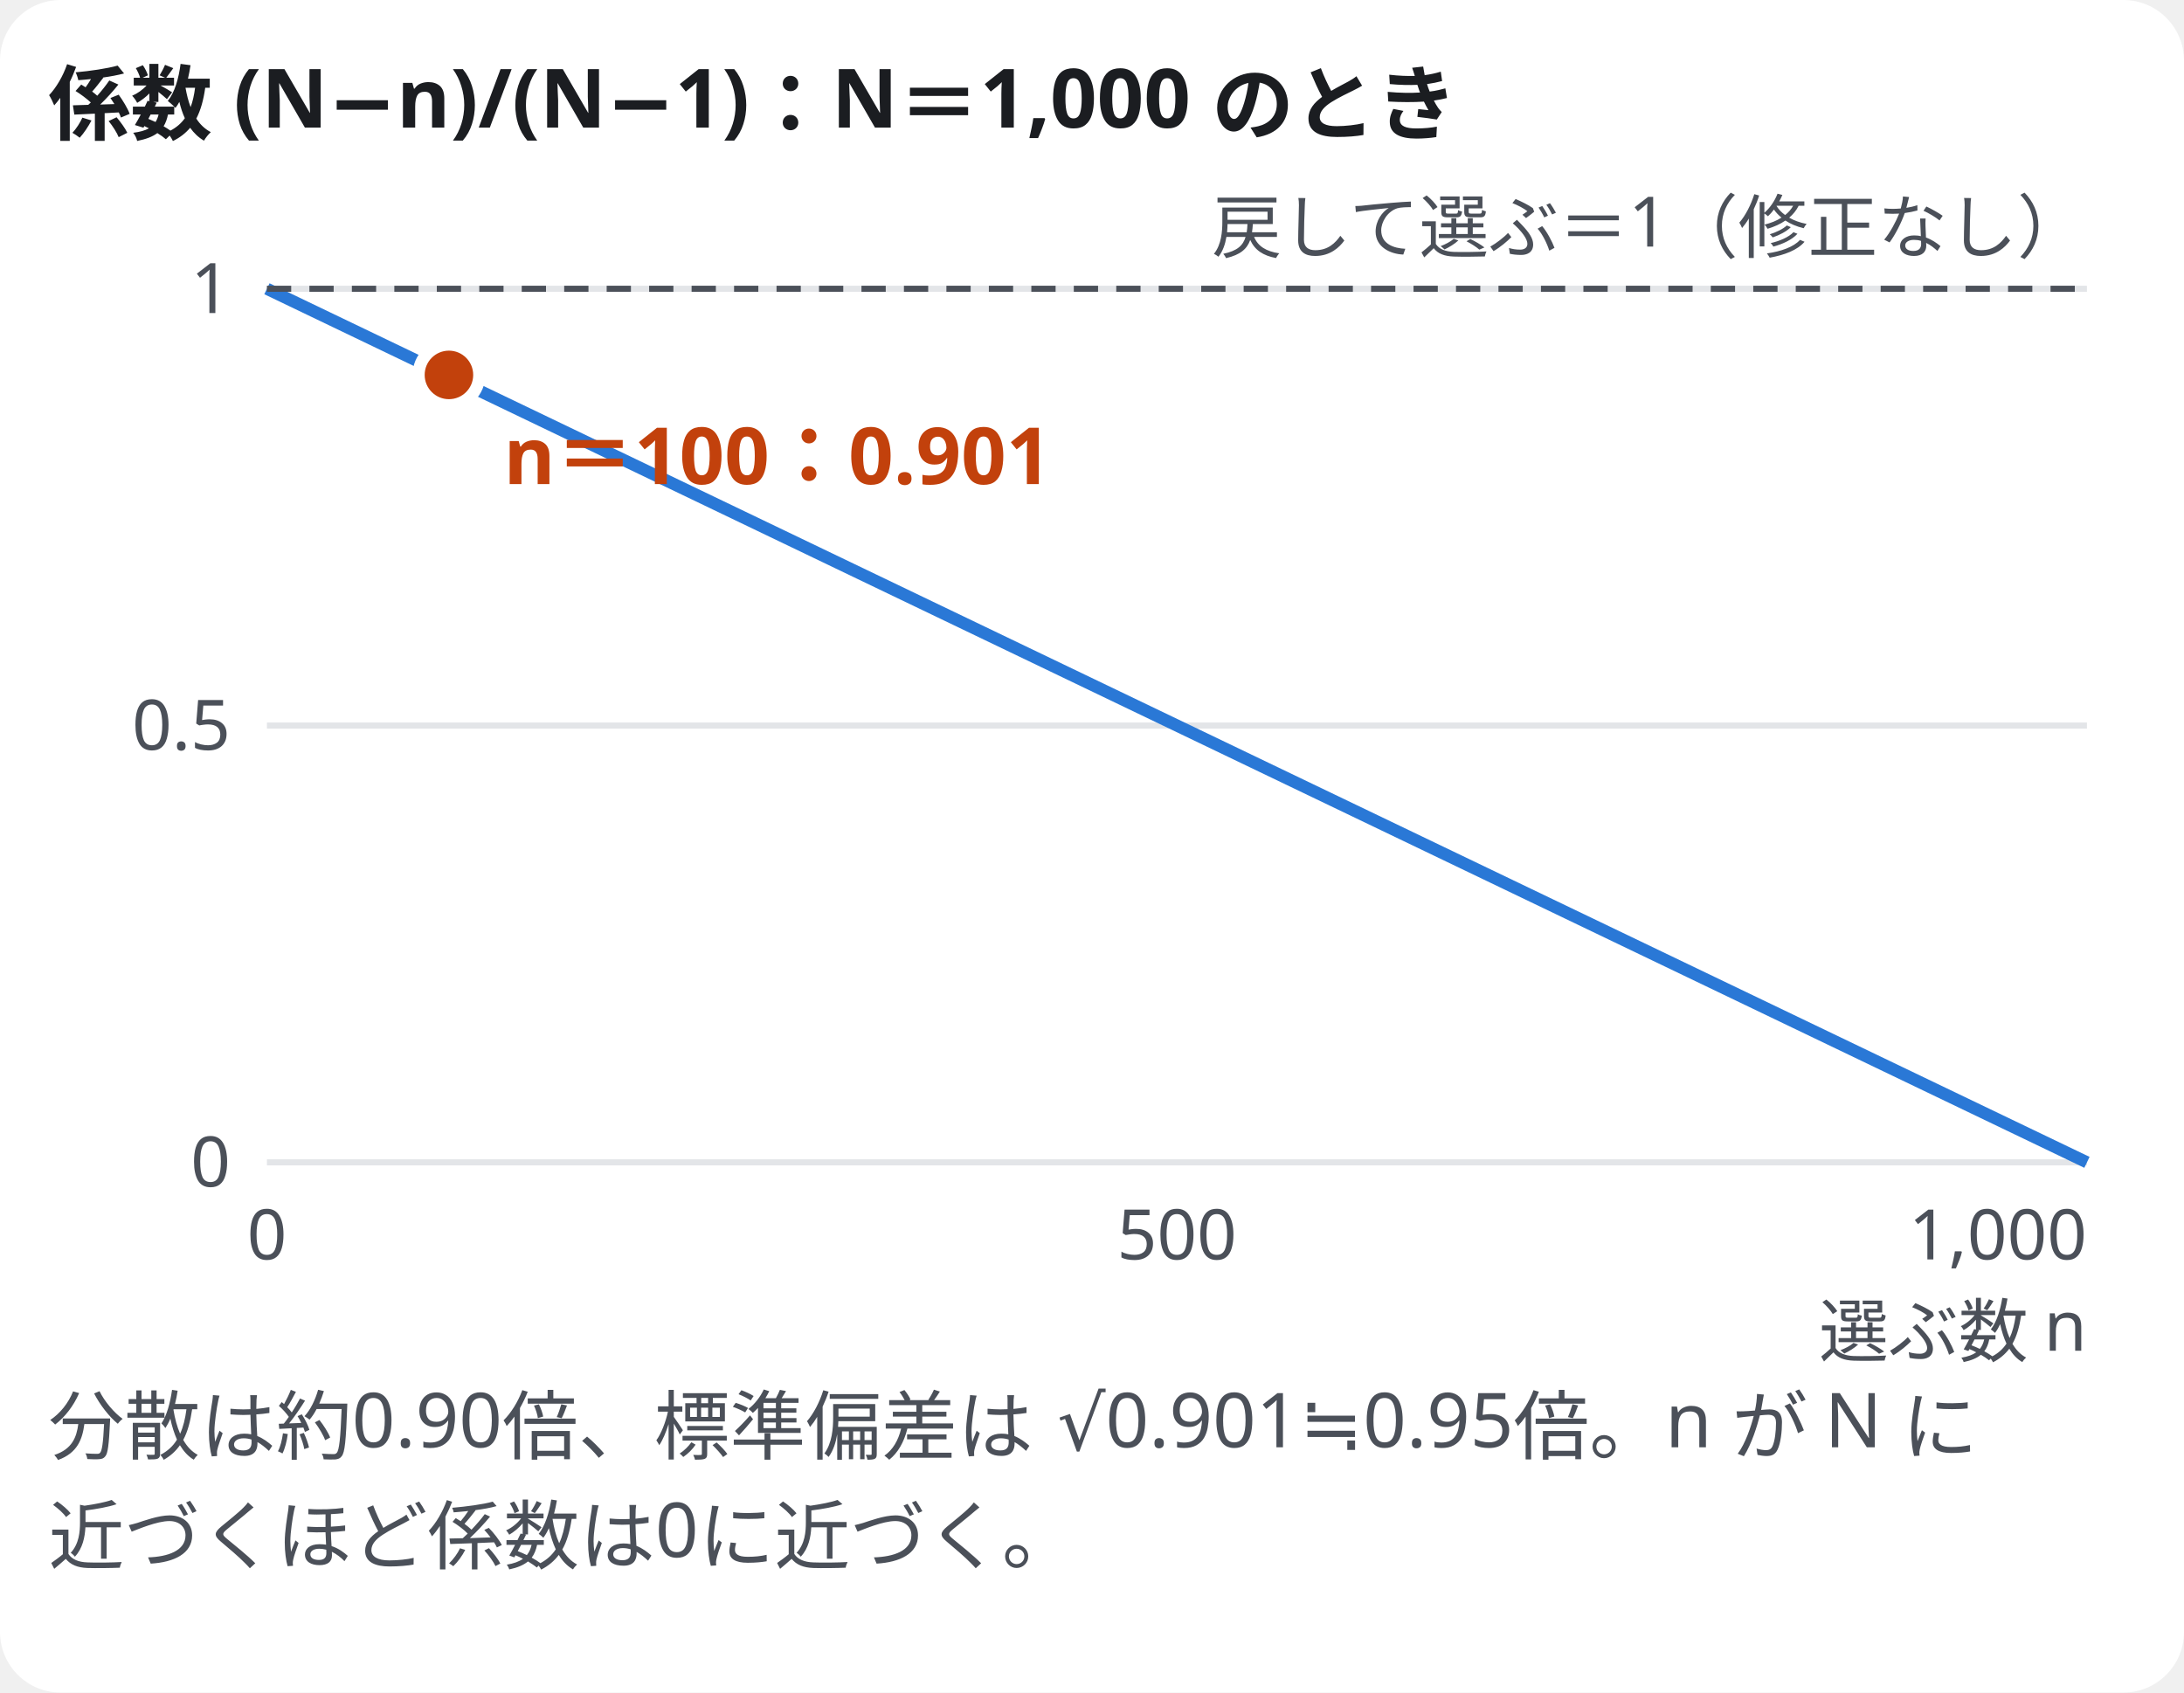
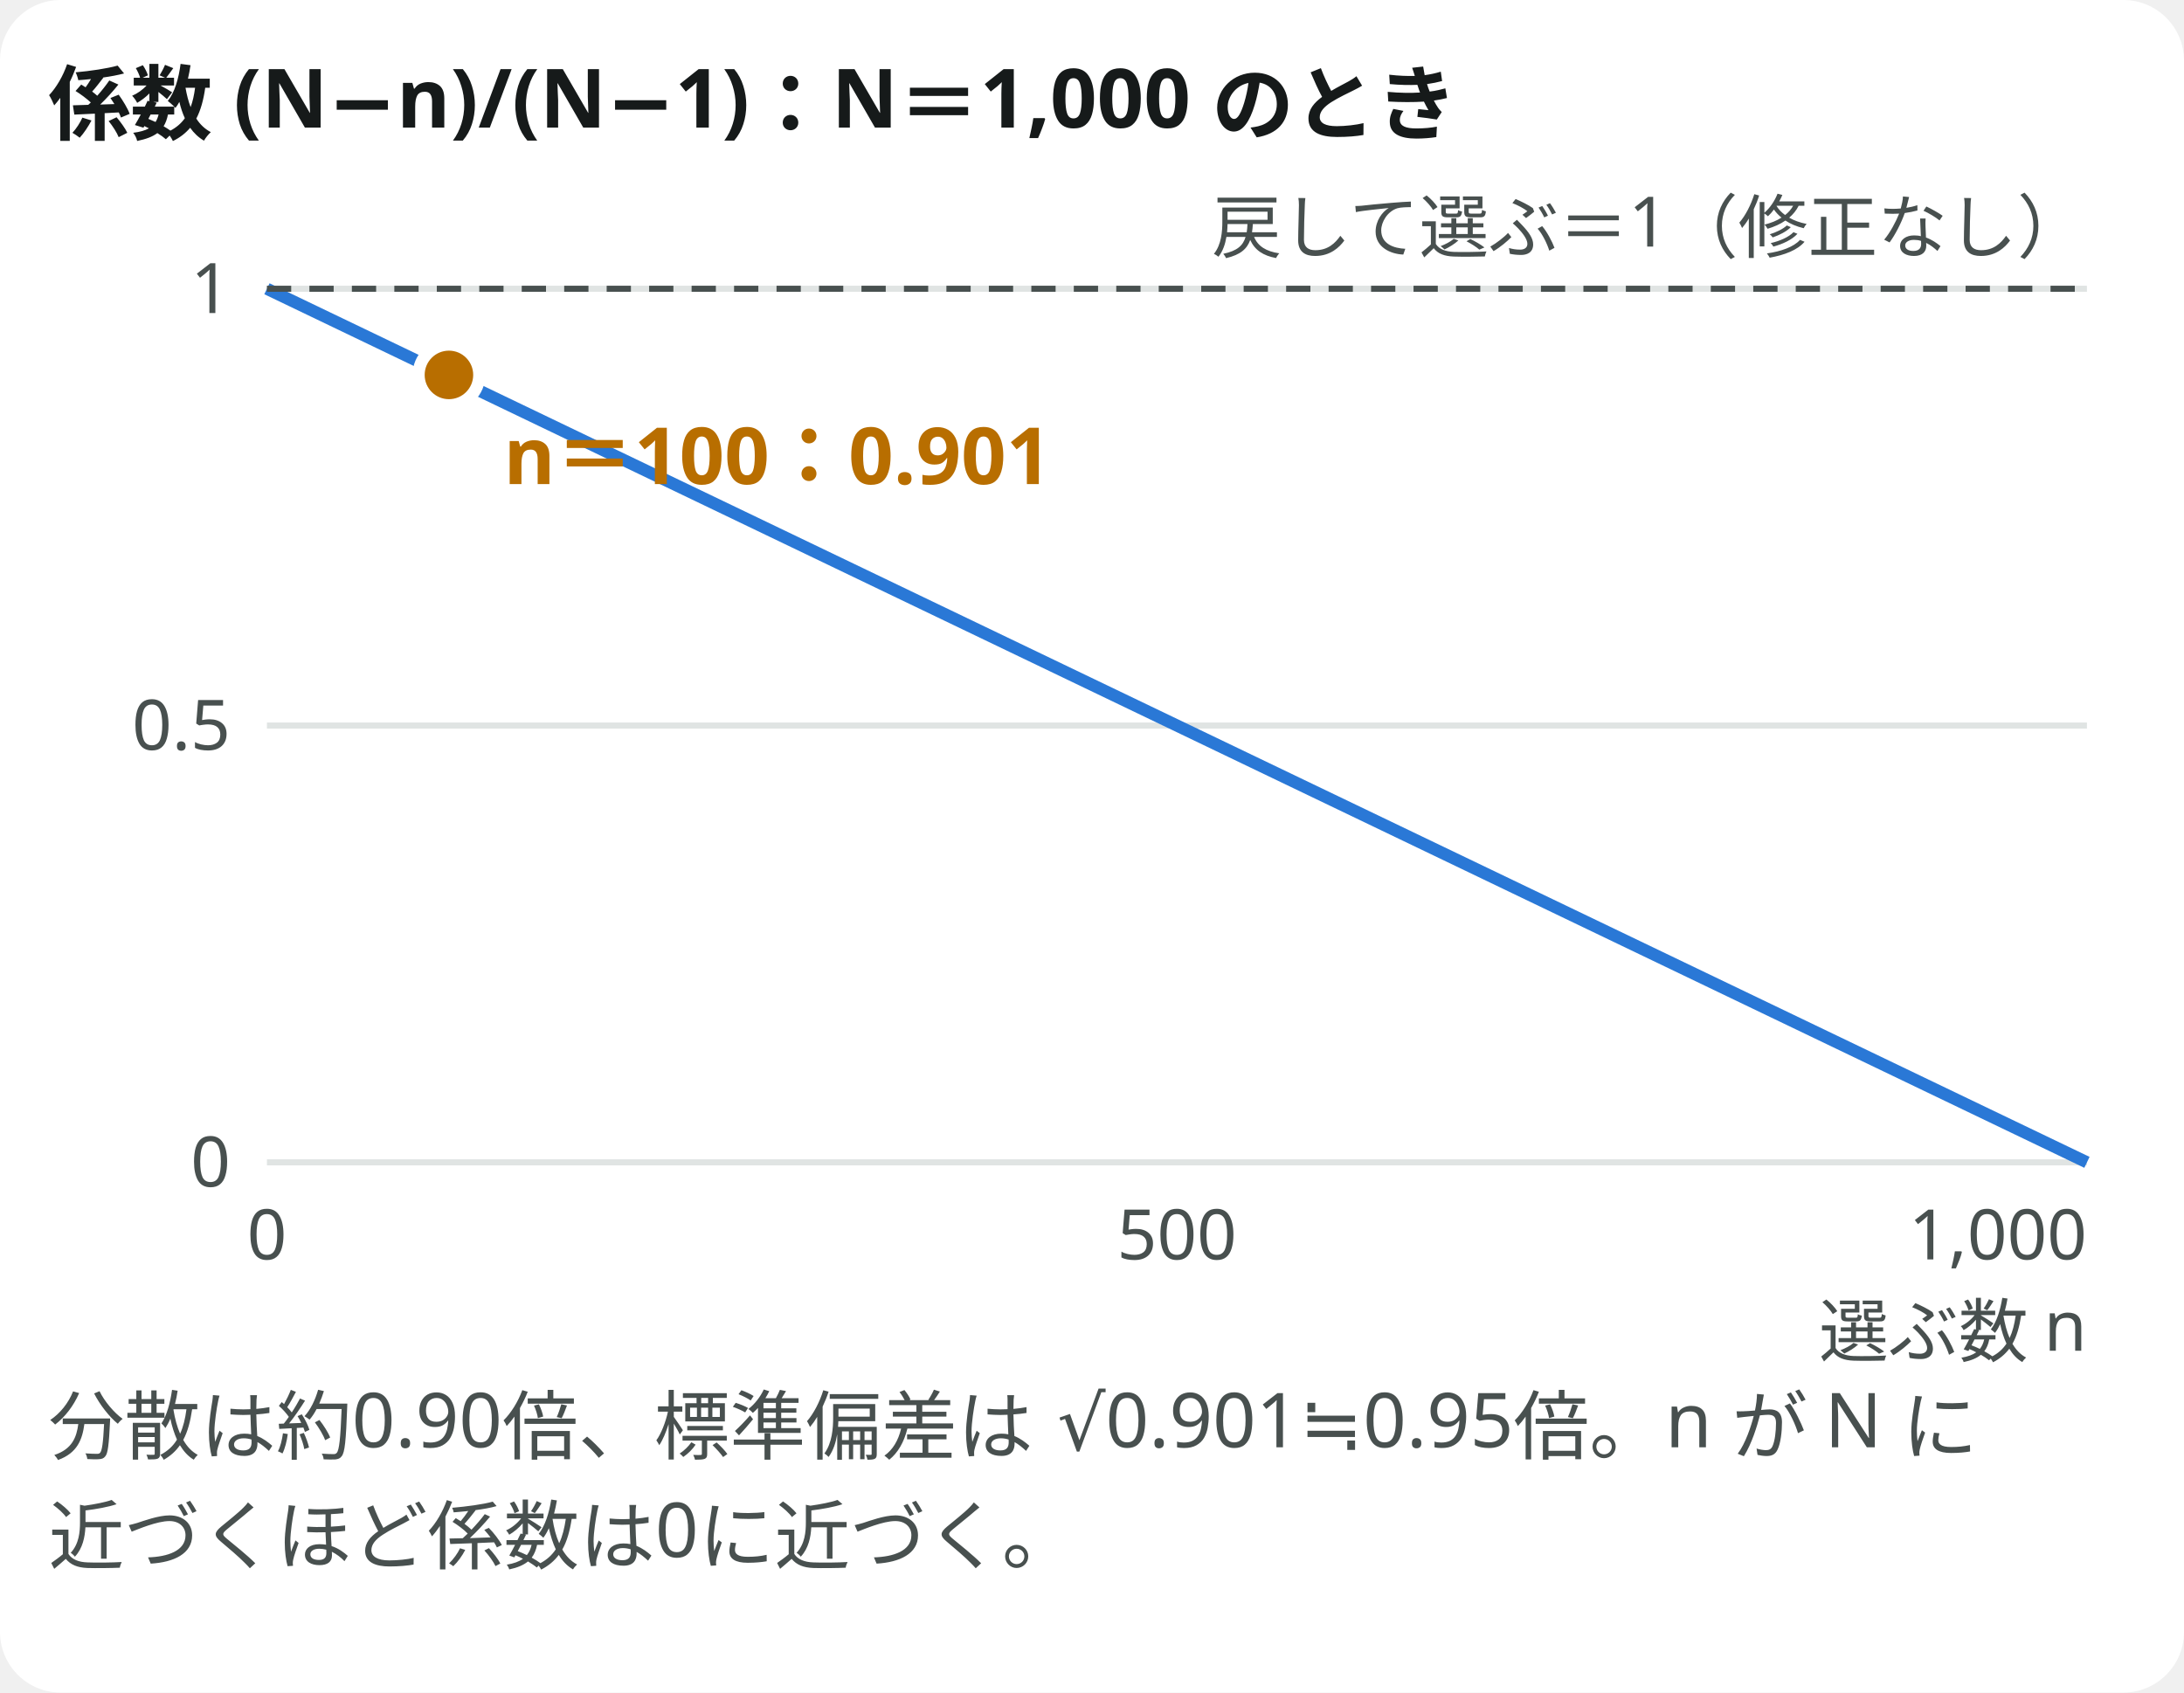
<svg xmlns="http://www.w3.org/2000/svg" viewBox="0 0 360 279" width="360" height="279" font-family="sans-serif">
  <rect width="360" height="279" rx="10" fill="#ffffff" />
-   <text x="8" y="22" font-size="13.5" fill="#1b1d21" text-anchor="start" font-weight="bold">係数 (N−n)/(N−1)：N＝1,000 のとき</text>
-   <line x1="44" y1="191.6" x2="344" y2="191.6" stroke="#e3e5e8" stroke-width="1" />
-   <text x="38" y="195.6" font-size="11.5" fill="#4b5059" text-anchor="end">0</text>
-   <line x1="44" y1="119.6" x2="344" y2="119.6" stroke="#e3e5e8" stroke-width="1" />
-   <text x="38" y="123.6" font-size="11.5" fill="#4b5059" text-anchor="end">0.5</text>
-   <line x1="44" y1="47.6" x2="344" y2="47.6" stroke="#e3e5e8" stroke-width="1" />
-   <text x="38" y="51.6" font-size="11.5" fill="#4b5059" text-anchor="end">1</text>
-   <text x="44" y="207.6" font-size="11.5" fill="#4b5059" text-anchor="middle">0</text>
-   <text x="194" y="207.6" font-size="11.5" fill="#4b5059" text-anchor="middle">500</text>
-   <text x="344" y="207.6" font-size="11.5" fill="#4b5059" text-anchor="end">1,000</text>
-   <text x="344" y="223.6" font-size="11.5" fill="#4b5059" text-anchor="end">選ぶ数 n</text>
+   <text x="8" y="22" font-size="13.5" fill="#161a1a" text-anchor="start" font-weight="bold">係数 (N−n)/(N−1)：N＝1,000 のとき</text>
+   <line x1="44" y1="191.6" x2="344" y2="191.6" stroke="#e0e4e3" stroke-width="1" />
+   <text x="38" y="195.6" font-size="11.5" fill="#48504f" text-anchor="end">0</text>
+   <line x1="44" y1="119.6" x2="344" y2="119.6" stroke="#e0e4e3" stroke-width="1" />
+   <text x="38" y="123.6" font-size="11.5" fill="#48504f" text-anchor="end">0.5</text>
+   <line x1="44" y1="47.6" x2="344" y2="47.6" stroke="#e0e4e3" stroke-width="1" />
+   <text x="38" y="51.6" font-size="11.5" fill="#48504f" text-anchor="end">1</text>
+   <text x="44" y="207.6" font-size="11.5" fill="#48504f" text-anchor="middle">0</text>
+   <text x="194" y="207.6" font-size="11.5" fill="#48504f" text-anchor="middle">500</text>
+   <text x="344" y="207.6" font-size="11.5" fill="#48504f" text-anchor="end">1,000</text>
+   <text x="344" y="223.6" font-size="11.5" fill="#48504f" text-anchor="end">選ぶ数 n</text>
  <polyline points="44,47.6 344,191.6" fill="none" stroke="#2a78d6" stroke-width="2" stroke-linejoin="round" />
-   <line x1="44" y1="47.6" x2="344" y2="47.6" stroke="#4b5059" stroke-width="1" stroke-dasharray="4 3" />
-   <text x="344" y="41.6" font-size="11.5" fill="#4b5059" text-anchor="end">戻して選ぶ＝1（修正なし）</text>
-   <circle cx="74" cy="61.8" r="5" fill="#c2410c" stroke="#ffffff" stroke-width="2" />
-   <text x="83" y="79.8" font-size="13" fill="#c2410c" text-anchor="start" font-weight="bold">n＝100：0.901</text>
-   <text x="8" y="239.6" font-size="12.5" fill="#4b5059" text-anchor="start">分散は約0.90倍、標準偏差は √0.901≒0.95倍。n が N に</text>
-   <text x="8" y="257.7" font-size="12.5" fill="#4b5059" text-anchor="start">近づくほど係数は0に近づく。</text>
+   <line x1="44" y1="47.6" x2="344" y2="47.6" stroke="#48504f" stroke-width="1" stroke-dasharray="4 3" />
+   <text x="344" y="41.6" font-size="11.5" fill="#48504f" text-anchor="end">戻して選ぶ＝1（修正なし）</text>
+   <circle cx="74" cy="61.8" r="5" fill="#b86e00" stroke="#ffffff" stroke-width="2" />
+   <text x="83" y="79.8" font-size="13" fill="#b86e00" text-anchor="start" font-weight="bold">n＝100：0.901</text>
+   <text x="8" y="239.6" font-size="12.5" fill="#48504f" text-anchor="start">分散は約0.90倍、標準偏差は √0.901≒0.95倍。n が N に</text>
+   <text x="8" y="257.7" font-size="12.5" fill="#48504f" text-anchor="start">近づくほど係数は0に近づく。</text>
</svg>
